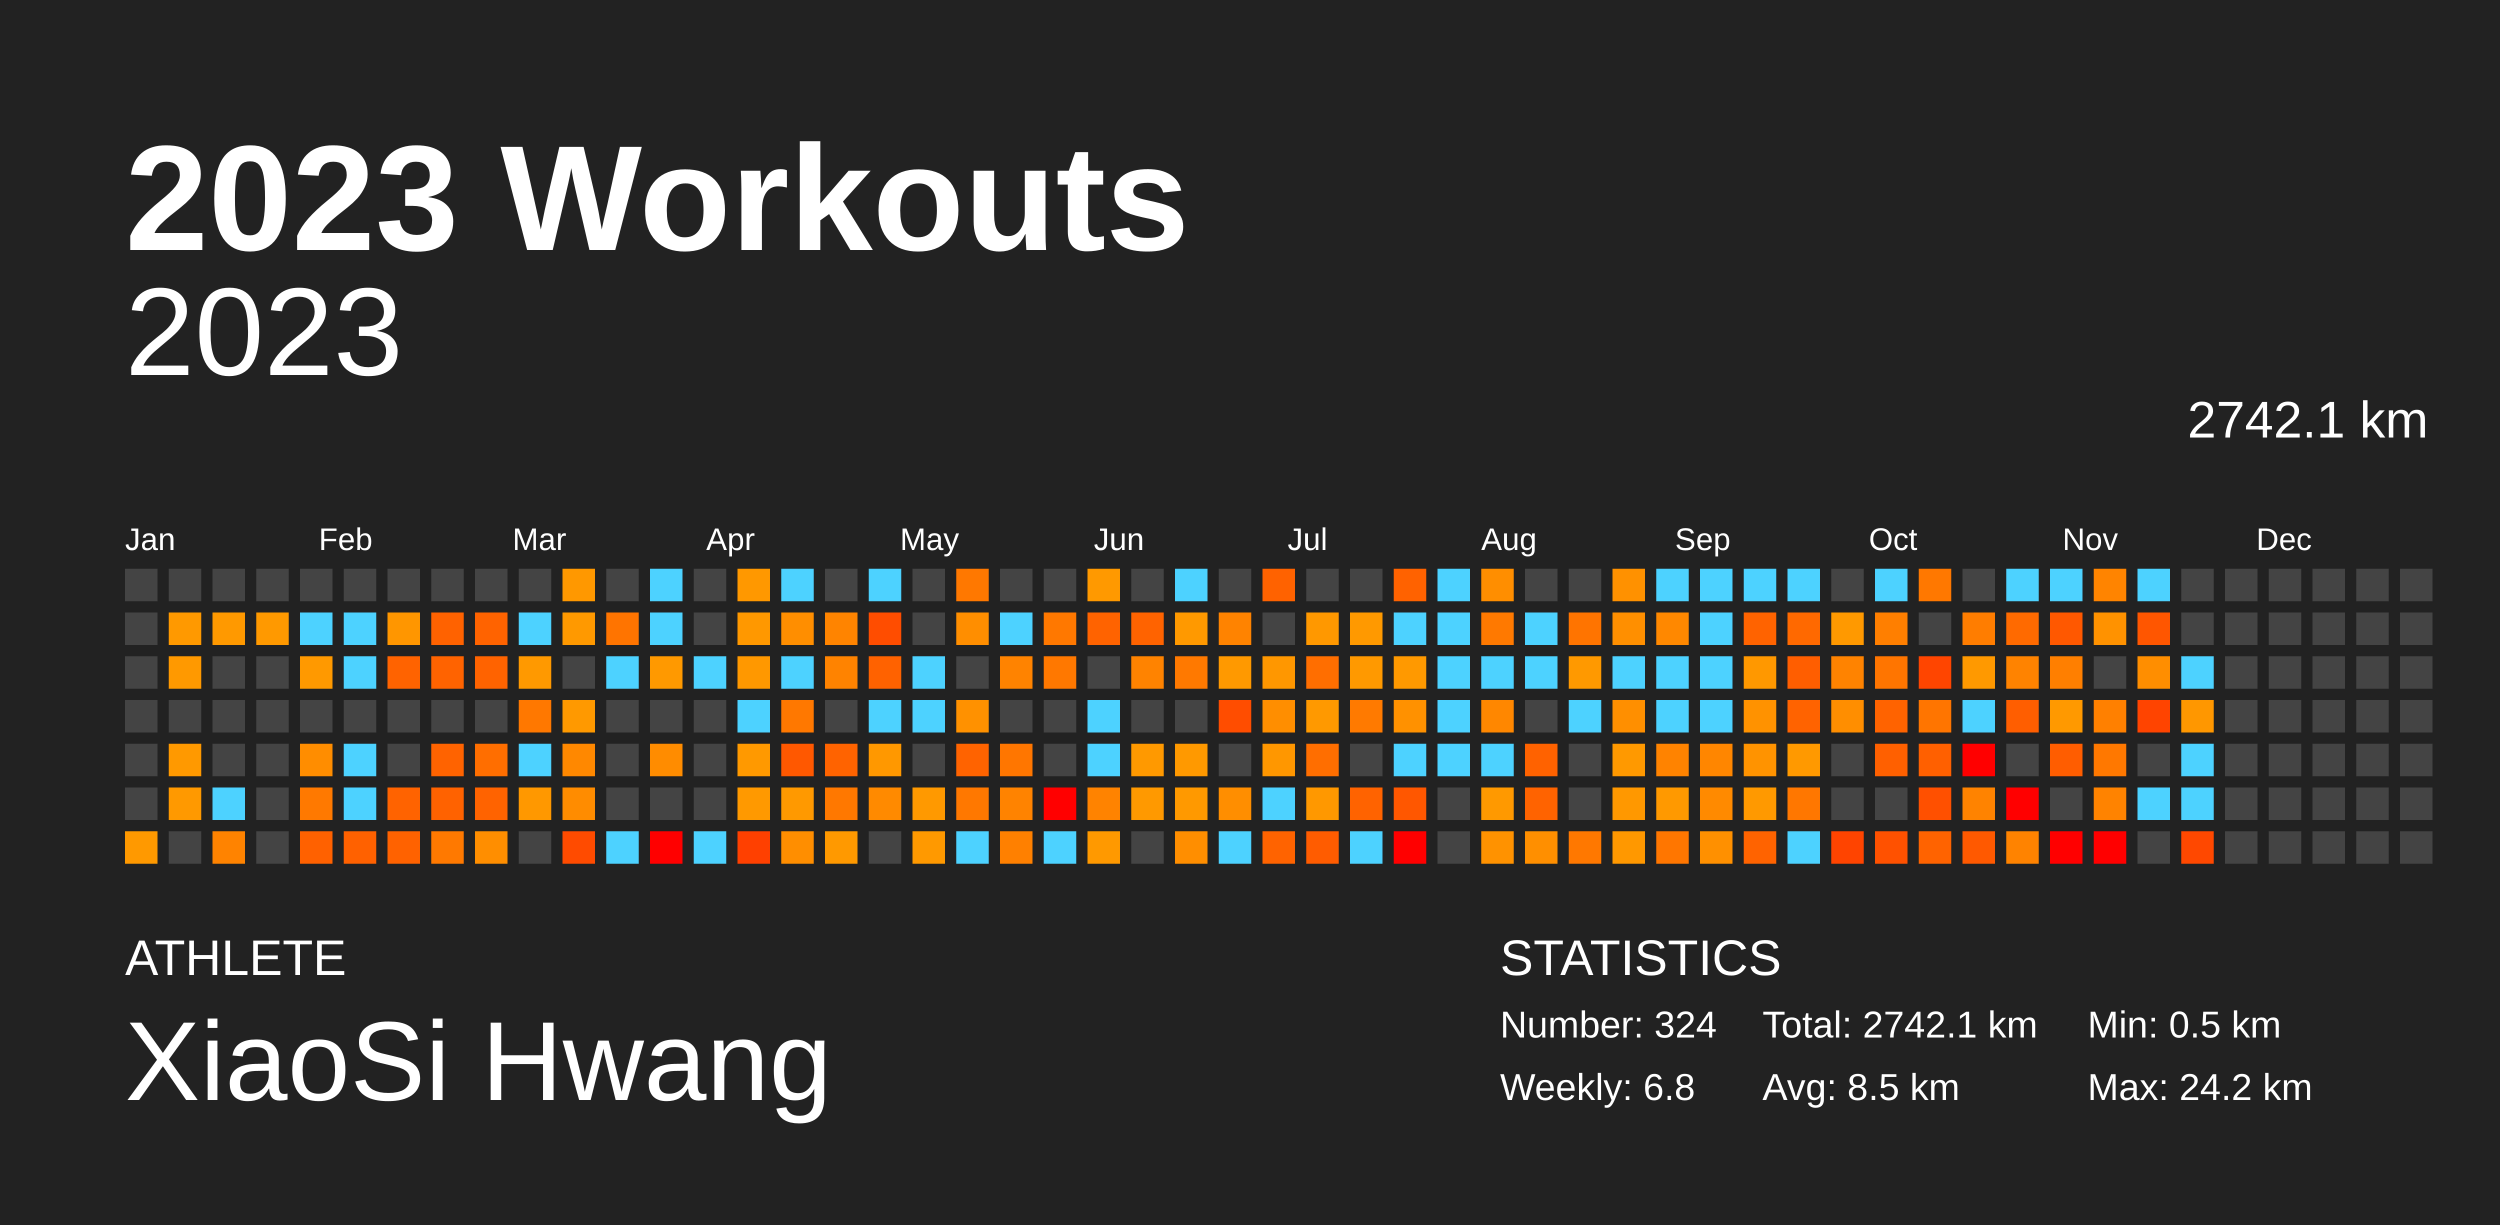
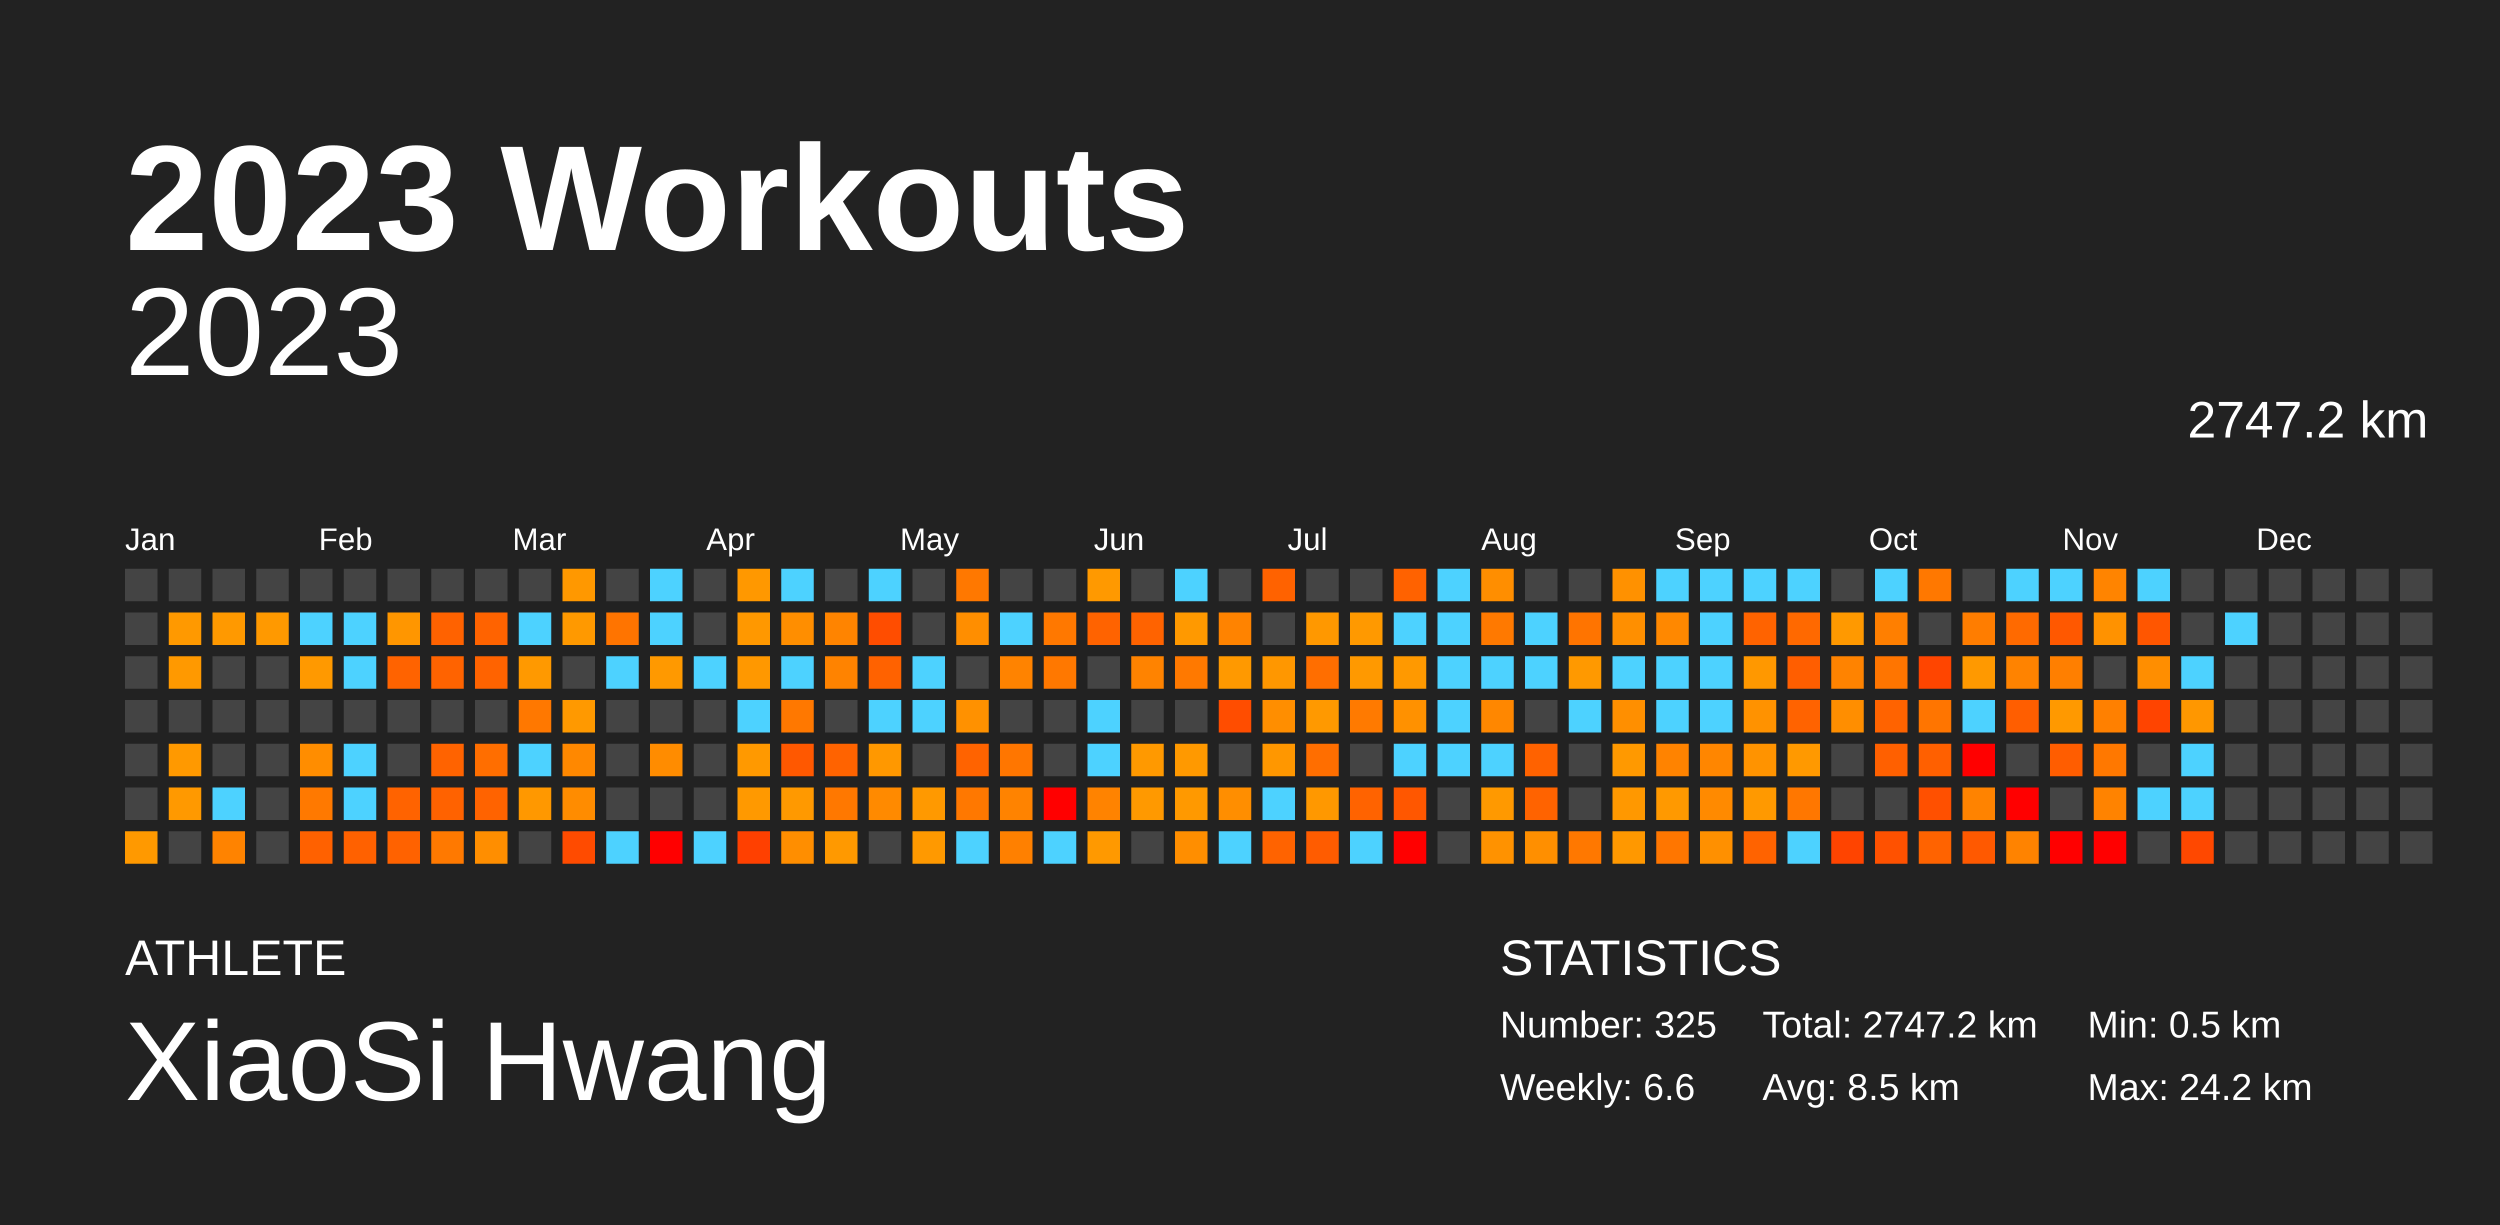
<svg xmlns="http://www.w3.org/2000/svg" baseProfile="full" height="98mm" version="1.1" viewBox="0,0,200,98" width="200mm">
  <defs />
  <rect fill="#222222" height="98" width="200" x="0" y="0" />
  <text fill="#FFFFFF" style="font-size:12px; font-family:Arial; font-weight:bold;" x="10" y="20">2023 Workouts</text>
  <text fill="#FFFFFF" style="font-size:4px; font-family:Arial" x="10" y="78">ATHLETE</text>
  <text fill="#FFFFFF" style="font-size:9px; font-family:Arial" x="10" y="88">XiaoSi Hwang</text>
  <text fill="#FFFFFF" style="font-size:4px; font-family:Arial" x="120" y="78">STATISTICS</text>
-   <text fill="#FFFFFF" style="font-size:3px; font-family:Arial" x="120" y="83">Number: 324</text>
-   <text fill="#FFFFFF" style="font-size:3px; font-family:Arial" x="120" y="88">Weekly: 6.8</text>
-   <text fill="#FFFFFF" style="font-size:3px; font-family:Arial" x="141" y="83">Total: 2742.1 km</text>
+   <text fill="#FFFFFF" style="font-size:3px; font-family:Arial" x="120" y="83">Number: 325</text>
+   <text fill="#FFFFFF" style="font-size:3px; font-family:Arial" x="120" y="88">Weekly: 6.6</text>
+   <text fill="#FFFFFF" style="font-size:3px; font-family:Arial" x="141" y="83">Total: 2747.2 km</text>
  <text fill="#FFFFFF" style="font-size:3px; font-family:Arial" x="141" y="88">Avg: 8.5 km</text>
  <text fill="#FFFFFF" style="font-size:3px; font-family:Arial" x="167" y="83">Min: 0.5 km</text>
  <text fill="#FFFFFF" style="font-size:3px; font-family:Arial" x="167" y="88">Max: 24.2 km</text>
  <text alignment-baseline="hanging" fill="#FFFFFF" style="font-size:10.0px; font-family:Arial;" x="10" y="30">2023</text>
-   <text alignment-baseline="hanging" fill="#FFFFFF" style="font-size:4.125px; font-family:Arial;" x="175" y="35">2742.1 km</text>
+   <text alignment-baseline="hanging" fill="#FFFFFF" style="font-size:4.125px; font-family:Arial;" x="175" y="35">2747.2 km</text>
  <text fill="#FFFFFF" style="font-size:2.5px; font-family:Arial" x="10.0" y="44">Jan</text>
  <text fill="#FFFFFF" style="font-size:2.5px; font-family:Arial" x="25.5" y="44">Feb</text>
  <text fill="#FFFFFF" style="font-size:2.5px; font-family:Arial" x="41.0" y="44">Mar</text>
  <text fill="#FFFFFF" style="font-size:2.5px; font-family:Arial" x="56.5" y="44">Apr</text>
  <text fill="#FFFFFF" style="font-size:2.5px; font-family:Arial" x="72.0" y="44">May</text>
  <text fill="#FFFFFF" style="font-size:2.5px; font-family:Arial" x="87.5" y="44">Jun</text>
  <text fill="#FFFFFF" style="font-size:2.5px; font-family:Arial" x="103.0" y="44">Jul</text>
  <text fill="#FFFFFF" style="font-size:2.5px; font-family:Arial" x="118.5" y="44">Aug</text>
  <text fill="#FFFFFF" style="font-size:2.5px; font-family:Arial" x="134.0" y="44">Sep</text>
  <text fill="#FFFFFF" style="font-size:2.5px; font-family:Arial" x="149.5" y="44">Oct</text>
  <text fill="#FFFFFF" style="font-size:2.5px; font-family:Arial" x="165.0" y="44">Nov</text>
  <text fill="#FFFFFF" style="font-size:2.5px; font-family:Arial" x="180.5" y="44">Dec</text>
  <rect fill="#444444" height="2.6" width="2.6" x="10.0" y="45.5" />
  <rect fill="#444444" height="2.6" width="2.6" x="10.0" y="49.0" />
  <rect fill="#444444" height="2.6" width="2.6" x="10.0" y="52.5" />
  <rect fill="#444444" height="2.6" width="2.6" x="10.0" y="56.0" />
  <rect fill="#444444" height="2.6" width="2.6" x="10.0" y="59.5" />
  <rect fill="#444444" height="2.6" width="2.6" x="10.0" y="63.0" />
  <rect fill="#ff9900" height="2.6" width="2.6" x="10.0" y="66.5" />
  <rect fill="#444444" height="2.6" width="2.6" x="13.5" y="45.5" />
  <rect fill="#ff9900" height="2.6" width="2.6" x="13.5" y="49.0" />
  <rect fill="#ff9900" height="2.6" width="2.6" x="13.5" y="52.5" />
  <rect fill="#444444" height="2.6" width="2.6" x="13.5" y="56.0" />
  <rect fill="#ff9900" height="2.6" width="2.6" x="13.5" y="59.5" />
  <rect fill="#ff9900" height="2.6" width="2.6" x="13.5" y="63.0" />
  <rect fill="#444444" height="2.6" width="2.6" x="13.5" y="66.5" />
  <rect fill="#444444" height="2.6" width="2.6" x="17.0" y="45.5" />
  <rect fill="#ff9900" height="2.6" width="2.6" x="17.0" y="49.0" />
  <rect fill="#444444" height="2.6" width="2.6" x="17.0" y="52.5" />
  <rect fill="#444444" height="2.6" width="2.6" x="17.0" y="56.0" />
  <rect fill="#444444" height="2.6" width="2.6" x="17.0" y="59.5" />
  <rect fill="#4dd2ff" height="2.6" width="2.6" x="17.0" y="63.0" />
  <rect fill="#ff8300" height="2.6" width="2.6" x="17.0" y="66.5" />
  <rect fill="#444444" height="2.6" width="2.6" x="20.5" y="45.5" />
  <rect fill="#ff9900" height="2.6" width="2.6" x="20.5" y="49.0" />
  <rect fill="#444444" height="2.6" width="2.6" x="20.5" y="52.5" />
  <rect fill="#444444" height="2.6" width="2.6" x="20.5" y="56.0" />
  <rect fill="#444444" height="2.6" width="2.6" x="20.5" y="59.5" />
  <rect fill="#444444" height="2.6" width="2.6" x="20.5" y="63.0" />
  <rect fill="#444444" height="2.6" width="2.6" x="20.5" y="66.5" />
  <rect fill="#444444" height="2.6" width="2.6" x="24.0" y="45.5" />
  <rect fill="#4dd2ff" height="2.6" width="2.6" x="24.0" y="49.0" />
  <rect fill="#ff9900" height="2.6" width="2.6" x="24.0" y="52.5" />
  <rect fill="#444444" height="2.6" width="2.6" x="24.0" y="56.0" />
  <rect fill="#ff8d00" height="2.6" width="2.6" x="24.0" y="59.5" />
  <rect fill="#ff7900" height="2.6" width="2.6" x="24.0" y="63.0" />
  <rect fill="#ff6100" height="2.6" width="2.6" x="24.0" y="66.5" />
  <rect fill="#444444" height="2.6" width="2.6" x="27.5" y="45.5" />
  <rect fill="#4dd2ff" height="2.6" width="2.6" x="27.5" y="49.0" />
  <rect fill="#4dd2ff" height="2.6" width="2.6" x="27.5" y="52.5" />
  <rect fill="#444444" height="2.6" width="2.6" x="27.5" y="56.0" />
  <rect fill="#4dd2ff" height="2.6" width="2.6" x="27.5" y="59.5" />
  <rect fill="#4dd2ff" height="2.6" width="2.6" x="27.5" y="63.0" />
  <rect fill="#ff6100" height="2.6" width="2.6" x="27.5" y="66.5" />
  <rect fill="#444444" height="2.6" width="2.6" x="31.0" y="45.5" />
  <rect fill="#ff9600" height="2.6" width="2.6" x="31.0" y="49.0" />
  <rect fill="#ff6300" height="2.6" width="2.6" x="31.0" y="52.5" />
  <rect fill="#444444" height="2.6" width="2.6" x="31.0" y="56.0" />
  <rect fill="#444444" height="2.6" width="2.6" x="31.0" y="59.5" />
  <rect fill="#ff6300" height="2.6" width="2.6" x="31.0" y="63.0" />
  <rect fill="#ff6200" height="2.6" width="2.6" x="31.0" y="66.5" />
  <rect fill="#444444" height="2.6" width="2.6" x="34.5" y="45.5" />
  <rect fill="#ff6200" height="2.6" width="2.6" x="34.5" y="49.0" />
  <rect fill="#ff6300" height="2.6" width="2.6" x="34.5" y="52.5" />
  <rect fill="#444444" height="2.6" width="2.6" x="34.5" y="56.0" />
  <rect fill="#ff6300" height="2.6" width="2.6" x="34.5" y="59.5" />
  <rect fill="#ff6200" height="2.6" width="2.6" x="34.5" y="63.0" />
  <rect fill="#ff7900" height="2.6" width="2.6" x="34.5" y="66.5" />
  <rect fill="#444444" height="2.6" width="2.6" x="38.0" y="45.5" />
  <rect fill="#ff6300" height="2.6" width="2.6" x="38.0" y="49.0" />
  <rect fill="#ff6300" height="2.6" width="2.6" x="38.0" y="52.5" />
  <rect fill="#444444" height="2.6" width="2.6" x="38.0" y="56.0" />
  <rect fill="#ff6e00" height="2.6" width="2.6" x="38.0" y="59.5" />
  <rect fill="#ff6300" height="2.6" width="2.6" x="38.0" y="63.0" />
  <rect fill="#ff8e00" height="2.6" width="2.6" x="38.0" y="66.5" />
  <rect fill="#444444" height="2.6" width="2.6" x="41.5" y="45.5" />
  <rect fill="#4dd2ff" height="2.6" width="2.6" x="41.5" y="49.0" />
  <rect fill="#ff9900" height="2.6" width="2.6" x="41.5" y="52.5" />
  <rect fill="#ff7800" height="2.6" width="2.6" x="41.5" y="56.0" />
  <rect fill="#4dd2ff" height="2.6" width="2.6" x="41.5" y="59.5" />
  <rect fill="#ff9800" height="2.6" width="2.6" x="41.5" y="63.0" />
  <rect fill="#444444" height="2.6" width="2.6" x="41.5" y="66.5" />
  <rect fill="#ff9800" height="2.6" width="2.6" x="45.0" y="45.5" />
  <rect fill="#ff9900" height="2.6" width="2.6" x="45.0" y="49.0" />
  <rect fill="#444444" height="2.6" width="2.6" x="45.0" y="52.5" />
  <rect fill="#ff9900" height="2.6" width="2.6" x="45.0" y="56.0" />
  <rect fill="#ff8800" height="2.6" width="2.6" x="45.0" y="59.5" />
  <rect fill="#ff8c00" height="2.6" width="2.6" x="45.0" y="63.0" />
  <rect fill="#ff4b00" height="2.6" width="2.6" x="45.0" y="66.5" />
  <rect fill="#444444" height="2.6" width="2.6" x="48.5" y="45.5" />
  <rect fill="#ff7400" height="2.6" width="2.6" x="48.5" y="49.0" />
  <rect fill="#4dd2ff" height="2.6" width="2.6" x="48.5" y="52.5" />
  <rect fill="#444444" height="2.6" width="2.6" x="48.5" y="56.0" />
  <rect fill="#444444" height="2.6" width="2.6" x="48.5" y="59.5" />
  <rect fill="#444444" height="2.6" width="2.6" x="48.5" y="63.0" />
  <rect fill="#4dd2ff" height="2.6" width="2.6" x="48.5" y="66.5" />
  <rect fill="#4dd2ff" height="2.6" width="2.6" x="52.0" y="45.5" />
  <rect fill="#4dd2ff" height="2.6" width="2.6" x="52.0" y="49.0" />
  <rect fill="#ff9900" height="2.6" width="2.6" x="52.0" y="52.5" />
  <rect fill="#444444" height="2.6" width="2.6" x="52.0" y="56.0" />
  <rect fill="#ff8c00" height="2.6" width="2.6" x="52.0" y="59.5" />
  <rect fill="#444444" height="2.6" width="2.6" x="52.0" y="63.0" />
  <rect fill="red" height="2.6" width="2.6" x="52.0" y="66.5" />
  <rect fill="#444444" height="2.6" width="2.6" x="55.5" y="45.5" />
  <rect fill="#444444" height="2.6" width="2.6" x="55.5" y="49.0" />
  <rect fill="#4dd2ff" height="2.6" width="2.6" x="55.5" y="52.5" />
  <rect fill="#444444" height="2.6" width="2.6" x="55.5" y="56.0" />
  <rect fill="#444444" height="2.6" width="2.6" x="55.5" y="59.5" />
  <rect fill="#444444" height="2.6" width="2.6" x="55.5" y="63.0" />
  <rect fill="#4dd2ff" height="2.6" width="2.6" x="55.5" y="66.5" />
  <rect fill="#ff9800" height="2.6" width="2.6" x="59.0" y="45.5" />
  <rect fill="#ff9800" height="2.6" width="2.6" x="59.0" y="49.0" />
  <rect fill="#ff9800" height="2.6" width="2.6" x="59.0" y="52.5" />
  <rect fill="#4dd2ff" height="2.6" width="2.6" x="59.0" y="56.0" />
  <rect fill="#ff9900" height="2.6" width="2.6" x="59.0" y="59.5" />
  <rect fill="#ff9900" height="2.6" width="2.6" x="59.0" y="63.0" />
  <rect fill="#ff4000" height="2.6" width="2.6" x="59.0" y="66.5" />
  <rect fill="#4dd2ff" height="2.6" width="2.6" x="62.5" y="45.5" />
  <rect fill="#ff8e00" height="2.6" width="2.6" x="62.5" y="49.0" />
  <rect fill="#4dd2ff" height="2.6" width="2.6" x="62.5" y="52.5" />
  <rect fill="#ff7800" height="2.6" width="2.6" x="62.5" y="56.0" />
  <rect fill="#ff5800" height="2.6" width="2.6" x="62.5" y="59.5" />
  <rect fill="#ff9900" height="2.6" width="2.6" x="62.5" y="63.0" />
  <rect fill="#ff8e00" height="2.6" width="2.6" x="62.5" y="66.5" />
  <rect fill="#444444" height="2.6" width="2.6" x="66.0" y="45.5" />
  <rect fill="#ff8400" height="2.6" width="2.6" x="66.0" y="49.0" />
  <rect fill="#ff8300" height="2.6" width="2.6" x="66.0" y="52.5" />
  <rect fill="#444444" height="2.6" width="2.6" x="66.0" y="56.0" />
  <rect fill="#ff6300" height="2.6" width="2.6" x="66.0" y="59.5" />
  <rect fill="#ff7800" height="2.6" width="2.6" x="66.0" y="63.0" />
  <rect fill="#ff9900" height="2.6" width="2.6" x="66.0" y="66.5" />
  <rect fill="#4dd2ff" height="2.6" width="2.6" x="69.5" y="45.5" />
  <rect fill="#ff4d00" height="2.6" width="2.6" x="69.5" y="49.0" />
  <rect fill="#ff6200" height="2.6" width="2.6" x="69.5" y="52.5" />
  <rect fill="#4dd2ff" height="2.6" width="2.6" x="69.5" y="56.0" />
  <rect fill="#ff9800" height="2.6" width="2.6" x="69.5" y="59.5" />
  <rect fill="#ff8a00" height="2.6" width="2.6" x="69.5" y="63.0" />
  <rect fill="#444444" height="2.6" width="2.6" x="69.5" y="66.5" />
  <rect fill="#444444" height="2.6" width="2.6" x="73.0" y="45.5" />
  <rect fill="#444444" height="2.6" width="2.6" x="73.0" y="49.0" />
  <rect fill="#4dd2ff" height="2.6" width="2.6" x="73.0" y="52.5" />
  <rect fill="#4dd2ff" height="2.6" width="2.6" x="73.0" y="56.0" />
  <rect fill="#444444" height="2.6" width="2.6" x="73.0" y="59.5" />
  <rect fill="#ff9900" height="2.6" width="2.6" x="73.0" y="63.0" />
  <rect fill="#ff9900" height="2.6" width="2.6" x="73.0" y="66.5" />
  <rect fill="#ff7800" height="2.6" width="2.6" x="76.5" y="45.5" />
  <rect fill="#ff8e00" height="2.6" width="2.6" x="76.5" y="49.0" />
  <rect fill="#444444" height="2.6" width="2.6" x="76.5" y="52.5" />
  <rect fill="#ff9100" height="2.6" width="2.6" x="76.5" y="56.0" />
  <rect fill="#ff6300" height="2.6" width="2.6" x="76.5" y="59.5" />
  <rect fill="#ff7800" height="2.6" width="2.6" x="76.5" y="63.0" />
  <rect fill="#4dd2ff" height="2.6" width="2.6" x="76.5" y="66.5" />
  <rect fill="#444444" height="2.6" width="2.6" x="80.0" y="45.5" />
  <rect fill="#4dd2ff" height="2.6" width="2.6" x="80.0" y="49.0" />
  <rect fill="#ff8300" height="2.6" width="2.6" x="80.0" y="52.5" />
  <rect fill="#444444" height="2.6" width="2.6" x="80.0" y="56.0" />
  <rect fill="#ff7600" height="2.6" width="2.6" x="80.0" y="59.5" />
  <rect fill="#ff8300" height="2.6" width="2.6" x="80.0" y="63.0" />
  <rect fill="#ff8000" height="2.6" width="2.6" x="80.0" y="66.5" />
  <rect fill="#444444" height="2.6" width="2.6" x="83.5" y="45.5" />
  <rect fill="#ff7800" height="2.6" width="2.6" x="83.5" y="49.0" />
  <rect fill="#ff7800" height="2.6" width="2.6" x="83.5" y="52.5" />
  <rect fill="#444444" height="2.6" width="2.6" x="83.5" y="56.0" />
  <rect fill="#444444" height="2.6" width="2.6" x="83.5" y="59.5" />
  <rect fill="red" height="2.6" width="2.6" x="83.5" y="63.0" />
  <rect fill="#4dd2ff" height="2.6" width="2.6" x="83.5" y="66.5" />
  <rect fill="#ff9900" height="2.6" width="2.6" x="87.0" y="45.5" />
  <rect fill="#ff6300" height="2.6" width="2.6" x="87.0" y="49.0" />
  <rect fill="#444444" height="2.6" width="2.6" x="87.0" y="52.5" />
  <rect fill="#4dd2ff" height="2.6" width="2.6" x="87.0" y="56.0" />
  <rect fill="#4dd2ff" height="2.6" width="2.6" x="87.0" y="59.5" />
  <rect fill="#ff8300" height="2.6" width="2.6" x="87.0" y="63.0" />
  <rect fill="#ff9900" height="2.6" width="2.6" x="87.0" y="66.5" />
  <rect fill="#444444" height="2.6" width="2.6" x="90.5" y="45.5" />
  <rect fill="#ff6300" height="2.6" width="2.6" x="90.5" y="49.0" />
  <rect fill="#ff8300" height="2.6" width="2.6" x="90.5" y="52.5" />
  <rect fill="#444444" height="2.6" width="2.6" x="90.5" y="56.0" />
  <rect fill="#ff9900" height="2.6" width="2.6" x="90.5" y="59.5" />
  <rect fill="#ff9900" height="2.6" width="2.6" x="90.5" y="63.0" />
  <rect fill="#444444" height="2.6" width="2.6" x="90.5" y="66.5" />
  <rect fill="#4dd2ff" height="2.6" width="2.6" x="94.0" y="45.5" />
  <rect fill="#ff9900" height="2.6" width="2.6" x="94.0" y="49.0" />
  <rect fill="#ff7900" height="2.6" width="2.6" x="94.0" y="52.5" />
  <rect fill="#444444" height="2.6" width="2.6" x="94.0" y="56.0" />
  <rect fill="#ff9900" height="2.6" width="2.6" x="94.0" y="59.5" />
  <rect fill="#ff9900" height="2.6" width="2.6" x="94.0" y="63.0" />
  <rect fill="#ff8e00" height="2.6" width="2.6" x="94.0" y="66.5" />
  <rect fill="#444444" height="2.6" width="2.6" x="97.5" y="45.5" />
  <rect fill="#ff8300" height="2.6" width="2.6" x="97.5" y="49.0" />
  <rect fill="#ff9900" height="2.6" width="2.6" x="97.5" y="52.5" />
  <rect fill="#ff4d00" height="2.6" width="2.6" x="97.5" y="56.0" />
  <rect fill="#444444" height="2.6" width="2.6" x="97.5" y="59.5" />
  <rect fill="#ff8e00" height="2.6" width="2.6" x="97.5" y="63.0" />
  <rect fill="#4dd2ff" height="2.6" width="2.6" x="97.5" y="66.5" />
  <rect fill="#ff6200" height="2.6" width="2.6" x="101.0" y="45.5" />
  <rect fill="#444444" height="2.6" width="2.6" x="101.0" y="49.0" />
  <rect fill="#ff9700" height="2.6" width="2.6" x="101.0" y="52.5" />
  <rect fill="#ff8e00" height="2.6" width="2.6" x="101.0" y="56.0" />
  <rect fill="#ff9700" height="2.6" width="2.6" x="101.0" y="59.5" />
  <rect fill="#4dd2ff" height="2.6" width="2.6" x="101.0" y="63.0" />
  <rect fill="#ff6300" height="2.6" width="2.6" x="101.0" y="66.5" />
  <rect fill="#444444" height="2.6" width="2.6" x="104.5" y="45.5" />
  <rect fill="#ff9800" height="2.6" width="2.6" x="104.5" y="49.0" />
  <rect fill="#ff6e00" height="2.6" width="2.6" x="104.5" y="52.5" />
  <rect fill="#ff9900" height="2.6" width="2.6" x="104.5" y="56.0" />
  <rect fill="#ff6e00" height="2.6" width="2.6" x="104.5" y="59.5" />
  <rect fill="#ff9800" height="2.6" width="2.6" x="104.5" y="63.0" />
  <rect fill="#ff5c00" height="2.6" width="2.6" x="104.5" y="66.5" />
  <rect fill="#444444" height="2.6" width="2.6" x="108.0" y="45.5" />
  <rect fill="#ff9900" height="2.6" width="2.6" x="108.0" y="49.0" />
  <rect fill="#ff9900" height="2.6" width="2.6" x="108.0" y="52.5" />
  <rect fill="#ff7a00" height="2.6" width="2.6" x="108.0" y="56.0" />
  <rect fill="#444444" height="2.6" width="2.6" x="108.0" y="59.5" />
  <rect fill="#ff6300" height="2.6" width="2.6" x="108.0" y="63.0" />
  <rect fill="#4dd2ff" height="2.6" width="2.6" x="108.0" y="66.5" />
  <rect fill="#ff6200" height="2.6" width="2.6" x="111.5" y="45.5" />
  <rect fill="#4dd2ff" height="2.6" width="2.6" x="111.5" y="49.0" />
  <rect fill="#ff9900" height="2.6" width="2.6" x="111.5" y="52.5" />
  <rect fill="#ff9100" height="2.6" width="2.6" x="111.5" y="56.0" />
  <rect fill="#4dd2ff" height="2.6" width="2.6" x="111.5" y="59.5" />
  <rect fill="#ff5700" height="2.6" width="2.6" x="111.5" y="63.0" />
  <rect fill="red" height="2.6" width="2.6" x="111.5" y="66.5" />
  <rect fill="#4dd2ff" height="2.6" width="2.6" x="115.0" y="45.5" />
  <rect fill="#4dd2ff" height="2.6" width="2.6" x="115.0" y="49.0" />
  <rect fill="#4dd2ff" height="2.6" width="2.6" x="115.0" y="52.5" />
  <rect fill="#4dd2ff" height="2.6" width="2.6" x="115.0" y="56.0" />
  <rect fill="#4dd2ff" height="2.6" width="2.6" x="115.0" y="59.5" />
  <rect fill="#444444" height="2.6" width="2.6" x="115.0" y="63.0" />
  <rect fill="#444444" height="2.6" width="2.6" x="115.0" y="66.5" />
  <rect fill="#ff8e00" height="2.6" width="2.6" x="118.5" y="45.5" />
  <rect fill="#ff7900" height="2.6" width="2.6" x="118.5" y="49.0" />
  <rect fill="#4dd2ff" height="2.6" width="2.6" x="118.5" y="52.5" />
  <rect fill="#ff8700" height="2.6" width="2.6" x="118.5" y="56.0" />
  <rect fill="#4dd2ff" height="2.6" width="2.6" x="118.5" y="59.5" />
  <rect fill="#ff9900" height="2.6" width="2.6" x="118.5" y="63.0" />
  <rect fill="#ff9200" height="2.6" width="2.6" x="118.5" y="66.5" />
  <rect fill="#444444" height="2.6" width="2.6" x="122.0" y="45.5" />
  <rect fill="#4dd2ff" height="2.6" width="2.6" x="122.0" y="49.0" />
  <rect fill="#4dd2ff" height="2.6" width="2.6" x="122.0" y="52.5" />
  <rect fill="#444444" height="2.6" width="2.6" x="122.0" y="56.0" />
  <rect fill="#ff6200" height="2.6" width="2.6" x="122.0" y="59.5" />
  <rect fill="#ff6300" height="2.6" width="2.6" x="122.0" y="63.0" />
  <rect fill="#ff8f00" height="2.6" width="2.6" x="122.0" y="66.5" />
  <rect fill="#444444" height="2.6" width="2.6" x="125.5" y="45.5" />
  <rect fill="#ff7400" height="2.6" width="2.6" x="125.5" y="49.0" />
  <rect fill="#ff9900" height="2.6" width="2.6" x="125.5" y="52.5" />
  <rect fill="#4dd2ff" height="2.6" width="2.6" x="125.5" y="56.0" />
  <rect fill="#444444" height="2.6" width="2.6" x="125.5" y="59.5" />
  <rect fill="#444444" height="2.6" width="2.6" x="125.5" y="63.0" />
  <rect fill="#ff7800" height="2.6" width="2.6" x="125.5" y="66.5" />
  <rect fill="#ff9100" height="2.6" width="2.6" x="129.0" y="45.5" />
  <rect fill="#ff8f00" height="2.6" width="2.6" x="129.0" y="49.0" />
  <rect fill="#4dd2ff" height="2.6" width="2.6" x="129.0" y="52.5" />
  <rect fill="#ff8f00" height="2.6" width="2.6" x="129.0" y="56.0" />
  <rect fill="#ff9900" height="2.6" width="2.6" x="129.0" y="59.5" />
  <rect fill="#ff9800" height="2.6" width="2.6" x="129.0" y="63.0" />
  <rect fill="#ff9800" height="2.6" width="2.6" x="129.0" y="66.5" />
  <rect fill="#4dd2ff" height="2.6" width="2.6" x="132.5" y="45.5" />
  <rect fill="#ff8800" height="2.6" width="2.6" x="132.5" y="49.0" />
  <rect fill="#4dd2ff" height="2.6" width="2.6" x="132.5" y="52.5" />
  <rect fill="#4dd2ff" height="2.6" width="2.6" x="132.5" y="56.0" />
  <rect fill="#ff8300" height="2.6" width="2.6" x="132.5" y="59.5" />
  <rect fill="#ff9900" height="2.6" width="2.6" x="132.5" y="63.0" />
  <rect fill="#ff7600" height="2.6" width="2.6" x="132.5" y="66.5" />
  <rect fill="#4dd2ff" height="2.6" width="2.6" x="136.0" y="45.5" />
  <rect fill="#4dd2ff" height="2.6" width="2.6" x="136.0" y="49.0" />
  <rect fill="#4dd2ff" height="2.6" width="2.6" x="136.0" y="52.5" />
  <rect fill="#4dd2ff" height="2.6" width="2.6" x="136.0" y="56.0" />
  <rect fill="#ff8600" height="2.6" width="2.6" x="136.0" y="59.5" />
  <rect fill="#ff8a00" height="2.6" width="2.6" x="136.0" y="63.0" />
  <rect fill="#ff9000" height="2.6" width="2.6" x="136.0" y="66.5" />
  <rect fill="#4dd2ff" height="2.6" width="2.6" x="139.5" y="45.5" />
  <rect fill="#ff6300" height="2.6" width="2.6" x="139.5" y="49.0" />
  <rect fill="#ff9800" height="2.6" width="2.6" x="139.5" y="52.5" />
  <rect fill="#ff9200" height="2.6" width="2.6" x="139.5" y="56.0" />
  <rect fill="#ff9300" height="2.6" width="2.6" x="139.5" y="59.5" />
  <rect fill="#ff9900" height="2.6" width="2.6" x="139.5" y="63.0" />
  <rect fill="#ff6300" height="2.6" width="2.6" x="139.5" y="66.5" />
  <rect fill="#4dd2ff" height="2.6" width="2.6" x="143.0" y="45.5" />
  <rect fill="#ff6900" height="2.6" width="2.6" x="143.0" y="49.0" />
  <rect fill="#ff5e00" height="2.6" width="2.6" x="143.0" y="52.5" />
  <rect fill="#ff6300" height="2.6" width="2.6" x="143.0" y="56.0" />
  <rect fill="#ff9900" height="2.6" width="2.6" x="143.0" y="59.5" />
  <rect fill="#ff7700" height="2.6" width="2.6" x="143.0" y="63.0" />
  <rect fill="#4dd2ff" height="2.6" width="2.6" x="143.0" y="66.5" />
  <rect fill="#444444" height="2.6" width="2.6" x="146.5" y="45.5" />
  <rect fill="#ff9900" height="2.6" width="2.6" x="146.5" y="49.0" />
  <rect fill="#ff8300" height="2.6" width="2.6" x="146.5" y="52.5" />
  <rect fill="#ff8e00" height="2.6" width="2.6" x="146.5" y="56.0" />
  <rect fill="#444444" height="2.6" width="2.6" x="146.5" y="59.5" />
  <rect fill="#444444" height="2.6" width="2.6" x="146.5" y="63.0" />
  <rect fill="#ff4400" height="2.6" width="2.6" x="146.5" y="66.5" />
  <rect fill="#4dd2ff" height="2.6" width="2.6" x="150.0" y="45.5" />
  <rect fill="#ff7f00" height="2.6" width="2.6" x="150.0" y="49.0" />
  <rect fill="#ff7500" height="2.6" width="2.6" x="150.0" y="52.5" />
  <rect fill="#ff6300" height="2.6" width="2.6" x="150.0" y="56.0" />
  <rect fill="#ff6000" height="2.6" width="2.6" x="150.0" y="59.5" />
  <rect fill="#444444" height="2.6" width="2.6" x="150.0" y="63.0" />
  <rect fill="#ff5100" height="2.6" width="2.6" x="150.0" y="66.5" />
  <rect fill="#ff7800" height="2.6" width="2.6" x="153.5" y="45.5" />
  <rect fill="#444444" height="2.6" width="2.6" x="153.5" y="49.0" />
  <rect fill="#ff4500" height="2.6" width="2.6" x="153.5" y="52.5" />
  <rect fill="#ff7500" height="2.6" width="2.6" x="153.5" y="56.0" />
  <rect fill="#ff6000" height="2.6" width="2.6" x="153.5" y="59.5" />
  <rect fill="#ff5000" height="2.6" width="2.6" x="153.5" y="63.0" />
  <rect fill="#ff6300" height="2.6" width="2.6" x="153.5" y="66.5" />
  <rect fill="#444444" height="2.6" width="2.6" x="157.0" y="45.5" />
  <rect fill="#ff7d00" height="2.6" width="2.6" x="157.0" y="49.0" />
  <rect fill="#ff9900" height="2.6" width="2.6" x="157.0" y="52.5" />
  <rect fill="#4dd2ff" height="2.6" width="2.6" x="157.0" y="56.0" />
  <rect fill="red" height="2.6" width="2.6" x="157.0" y="59.5" />
  <rect fill="#ff8300" height="2.6" width="2.6" x="157.0" y="63.0" />
  <rect fill="#ff5900" height="2.6" width="2.6" x="157.0" y="66.5" />
  <rect fill="#4dd2ff" height="2.6" width="2.6" x="160.5" y="45.5" />
  <rect fill="#ff6a00" height="2.6" width="2.6" x="160.5" y="49.0" />
  <rect fill="#ff8300" height="2.6" width="2.6" x="160.5" y="52.5" />
  <rect fill="#ff5e00" height="2.6" width="2.6" x="160.5" y="56.0" />
  <rect fill="#444444" height="2.6" width="2.6" x="160.5" y="59.5" />
  <rect fill="red" height="2.6" width="2.6" x="160.5" y="63.0" />
  <rect fill="#ff8300" height="2.6" width="2.6" x="160.5" y="66.5" />
  <rect fill="#4dd2ff" height="2.6" width="2.6" x="164.0" y="45.5" />
  <rect fill="#ff5800" height="2.6" width="2.6" x="164.0" y="49.0" />
  <rect fill="#ff7f00" height="2.6" width="2.6" x="164.0" y="52.5" />
  <rect fill="#ff9900" height="2.6" width="2.6" x="164.0" y="56.0" />
  <rect fill="#ff5d00" height="2.6" width="2.6" x="164.0" y="59.5" />
  <rect fill="#444444" height="2.6" width="2.6" x="164.0" y="63.0" />
  <rect fill="red" height="2.6" width="2.6" x="164.0" y="66.5" />
  <rect fill="#ff8400" height="2.6" width="2.6" x="167.5" y="45.5" />
  <rect fill="#ff9200" height="2.6" width="2.6" x="167.5" y="49.0" />
  <rect fill="#444444" height="2.6" width="2.6" x="167.5" y="52.5" />
  <rect fill="#ff8000" height="2.6" width="2.6" x="167.5" y="56.0" />
  <rect fill="#ff7800" height="2.6" width="2.6" x="167.5" y="59.5" />
  <rect fill="#ff8300" height="2.6" width="2.6" x="167.5" y="63.0" />
  <rect fill="red" height="2.6" width="2.6" x="167.5" y="66.5" />
  <rect fill="#4dd2ff" height="2.6" width="2.6" x="171.0" y="45.5" />
  <rect fill="#ff5600" height="2.6" width="2.6" x="171.0" y="49.0" />
  <rect fill="#ff8e00" height="2.6" width="2.6" x="171.0" y="52.5" />
  <rect fill="#ff4400" height="2.6" width="2.6" x="171.0" y="56.0" />
  <rect fill="#444444" height="2.6" width="2.6" x="171.0" y="59.5" />
  <rect fill="#4dd2ff" height="2.6" width="2.6" x="171.0" y="63.0" />
  <rect fill="#444444" height="2.6" width="2.6" x="171.0" y="66.5" />
  <rect fill="#444444" height="2.6" width="2.6" x="174.5" y="45.5" />
  <rect fill="#444444" height="2.6" width="2.6" x="174.5" y="49.0" />
  <rect fill="#4dd2ff" height="2.6" width="2.6" x="174.5" y="52.5" />
  <rect fill="#ff9700" height="2.6" width="2.6" x="174.5" y="56.0" />
  <rect fill="#4dd2ff" height="2.6" width="2.6" x="174.5" y="59.5" />
  <rect fill="#4dd2ff" height="2.6" width="2.6" x="174.5" y="63.0" />
  <rect fill="#ff4800" height="2.6" width="2.6" x="174.5" y="66.5" />
  <rect fill="#444444" height="2.6" width="2.6" x="178.0" y="45.5" />
-   <rect fill="#444444" height="2.6" width="2.6" x="178.0" y="49.0" />
+   <rect fill="#4dd2ff" height="2.6" width="2.6" x="178.0" y="49.0" />
  <rect fill="#444444" height="2.6" width="2.6" x="178.0" y="52.5" />
  <rect fill="#444444" height="2.6" width="2.6" x="178.0" y="56.0" />
  <rect fill="#444444" height="2.6" width="2.6" x="178.0" y="59.5" />
  <rect fill="#444444" height="2.6" width="2.6" x="178.0" y="63.0" />
  <rect fill="#444444" height="2.6" width="2.6" x="178.0" y="66.5" />
  <rect fill="#444444" height="2.6" width="2.6" x="181.5" y="45.5" />
  <rect fill="#444444" height="2.6" width="2.6" x="181.5" y="49.0" />
  <rect fill="#444444" height="2.6" width="2.6" x="181.5" y="52.5" />
  <rect fill="#444444" height="2.6" width="2.6" x="181.5" y="56.0" />
  <rect fill="#444444" height="2.6" width="2.6" x="181.5" y="59.5" />
  <rect fill="#444444" height="2.6" width="2.6" x="181.5" y="63.0" />
  <rect fill="#444444" height="2.6" width="2.6" x="181.5" y="66.5" />
  <rect fill="#444444" height="2.6" width="2.6" x="185.0" y="45.5" />
  <rect fill="#444444" height="2.6" width="2.6" x="185.0" y="49.0" />
  <rect fill="#444444" height="2.6" width="2.6" x="185.0" y="52.5" />
  <rect fill="#444444" height="2.6" width="2.6" x="185.0" y="56.0" />
  <rect fill="#444444" height="2.6" width="2.6" x="185.0" y="59.5" />
  <rect fill="#444444" height="2.6" width="2.6" x="185.0" y="63.0" />
  <rect fill="#444444" height="2.6" width="2.6" x="185.0" y="66.5" />
  <rect fill="#444444" height="2.6" width="2.6" x="188.5" y="45.5" />
  <rect fill="#444444" height="2.6" width="2.6" x="188.5" y="49.0" />
  <rect fill="#444444" height="2.6" width="2.6" x="188.5" y="52.5" />
  <rect fill="#444444" height="2.6" width="2.6" x="188.5" y="56.0" />
  <rect fill="#444444" height="2.6" width="2.6" x="188.5" y="59.5" />
  <rect fill="#444444" height="2.6" width="2.6" x="188.5" y="63.0" />
  <rect fill="#444444" height="2.6" width="2.6" x="188.5" y="66.5" />
  <rect fill="#444444" height="2.6" width="2.6" x="192.0" y="45.5" />
  <rect fill="#444444" height="2.6" width="2.6" x="192.0" y="49.0" />
  <rect fill="#444444" height="2.6" width="2.6" x="192.0" y="52.5" />
  <rect fill="#444444" height="2.6" width="2.6" x="192.0" y="56.0" />
  <rect fill="#444444" height="2.6" width="2.6" x="192.0" y="59.5" />
  <rect fill="#444444" height="2.6" width="2.6" x="192.0" y="63.0" />
  <rect fill="#444444" height="2.6" width="2.6" x="192.0" y="66.5" />
</svg>
